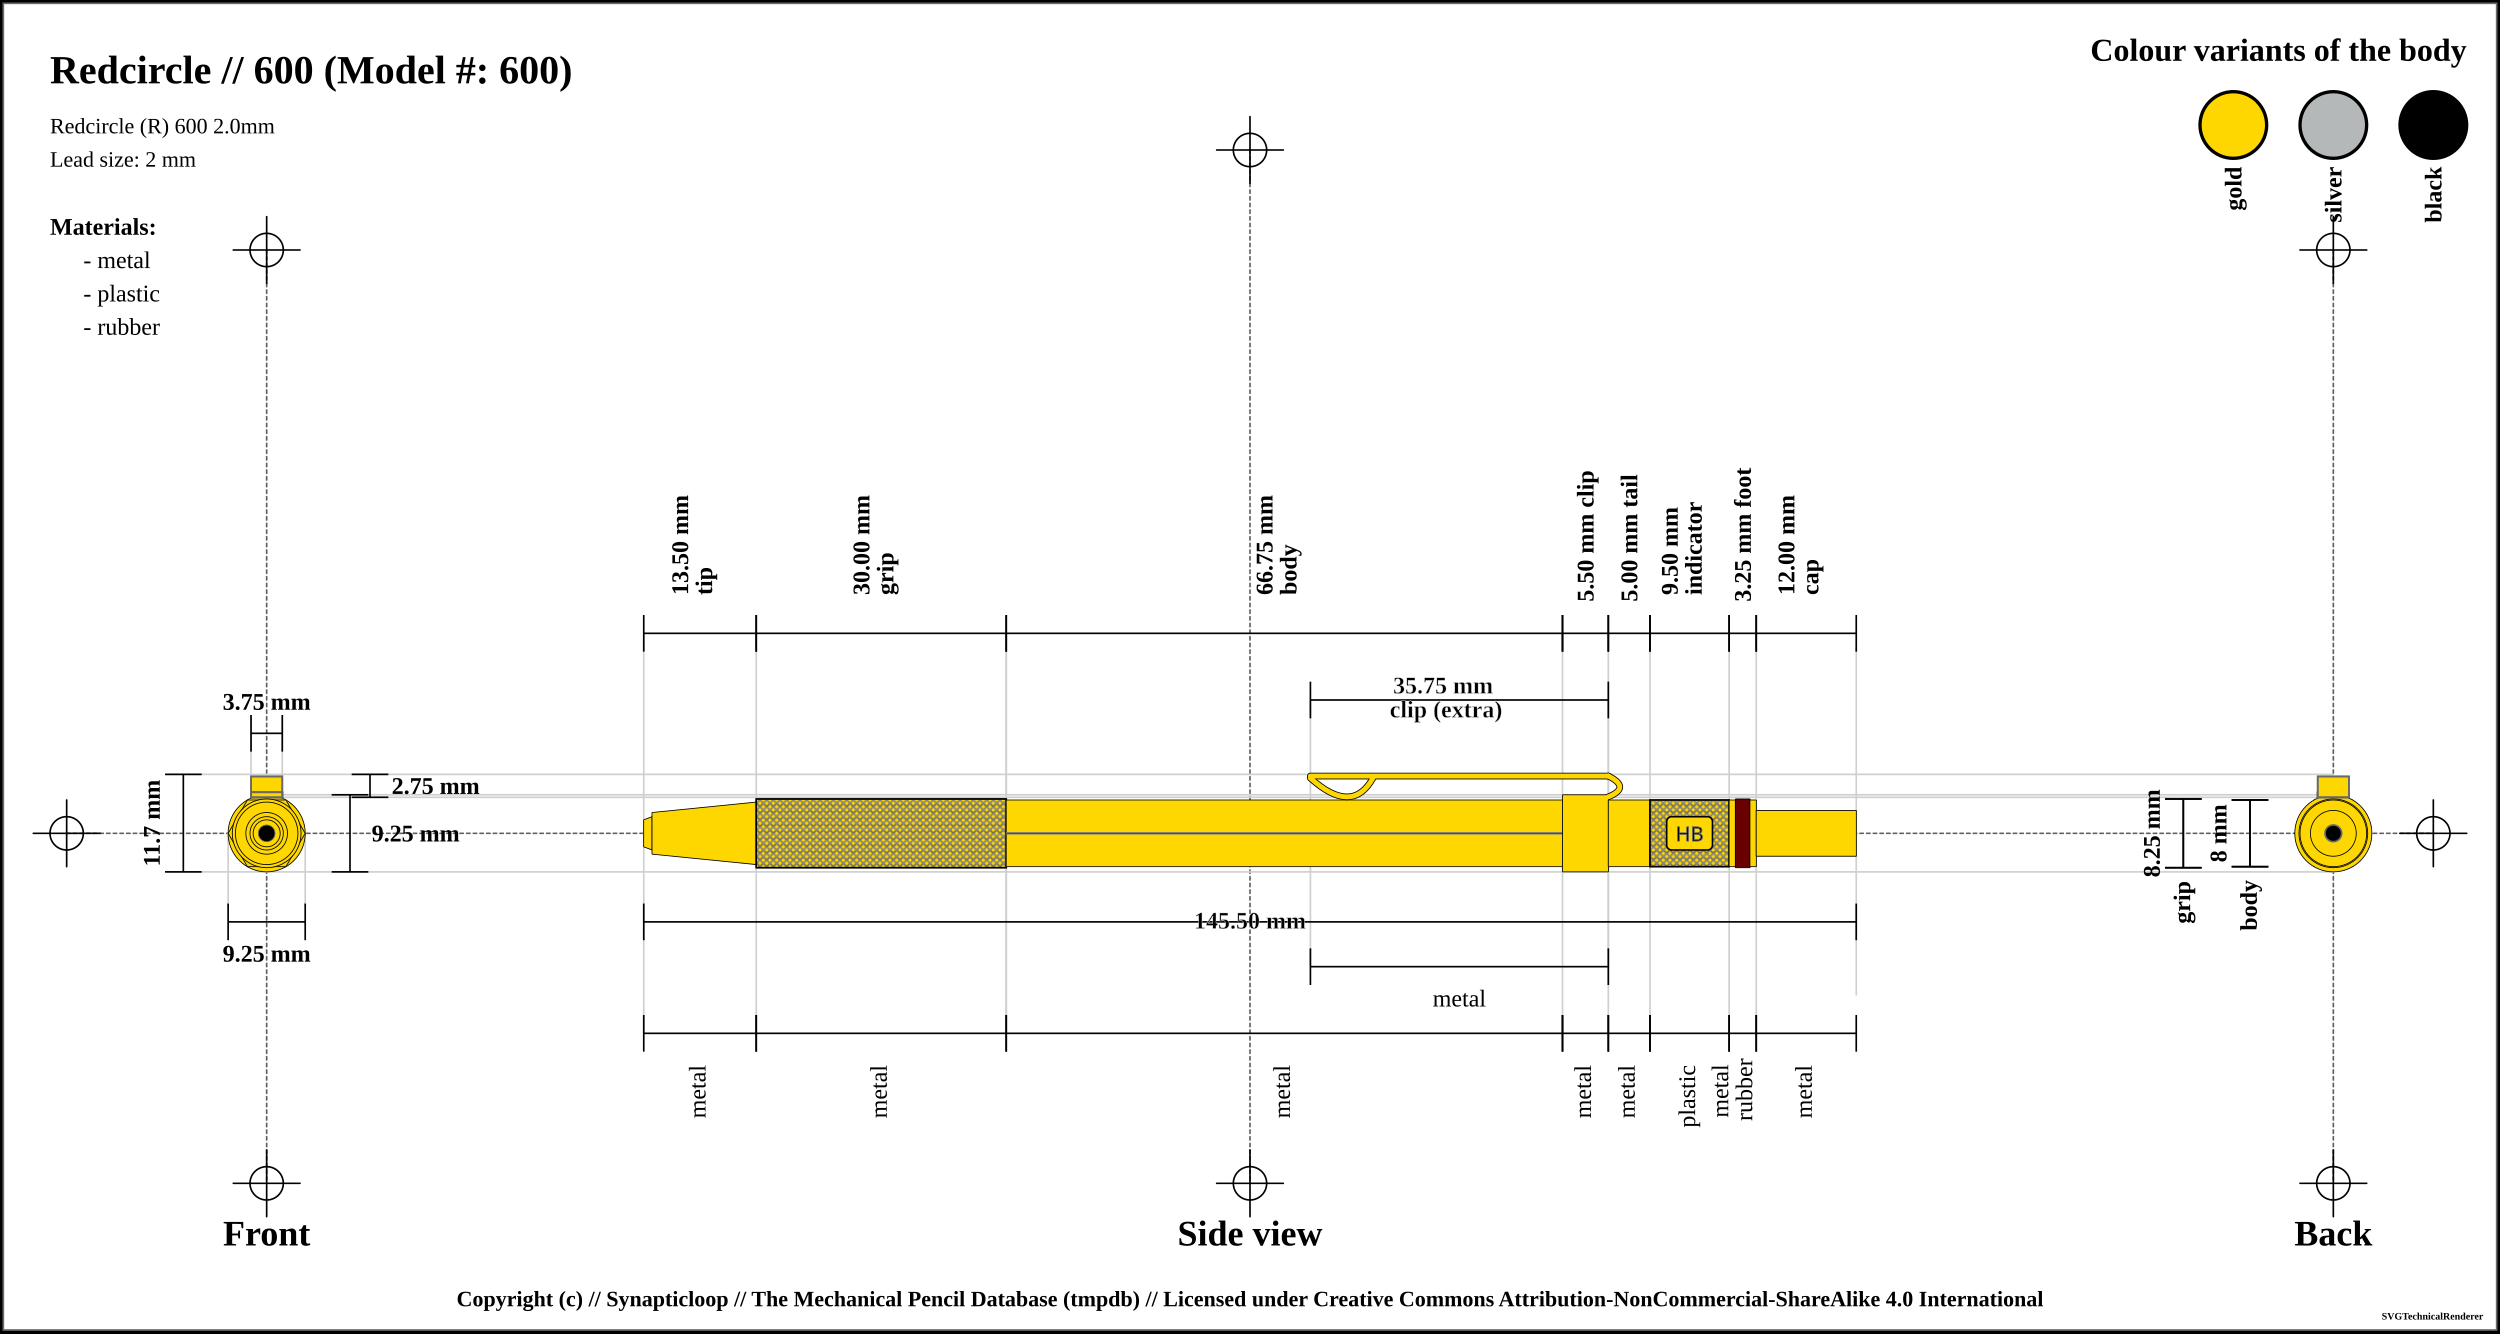
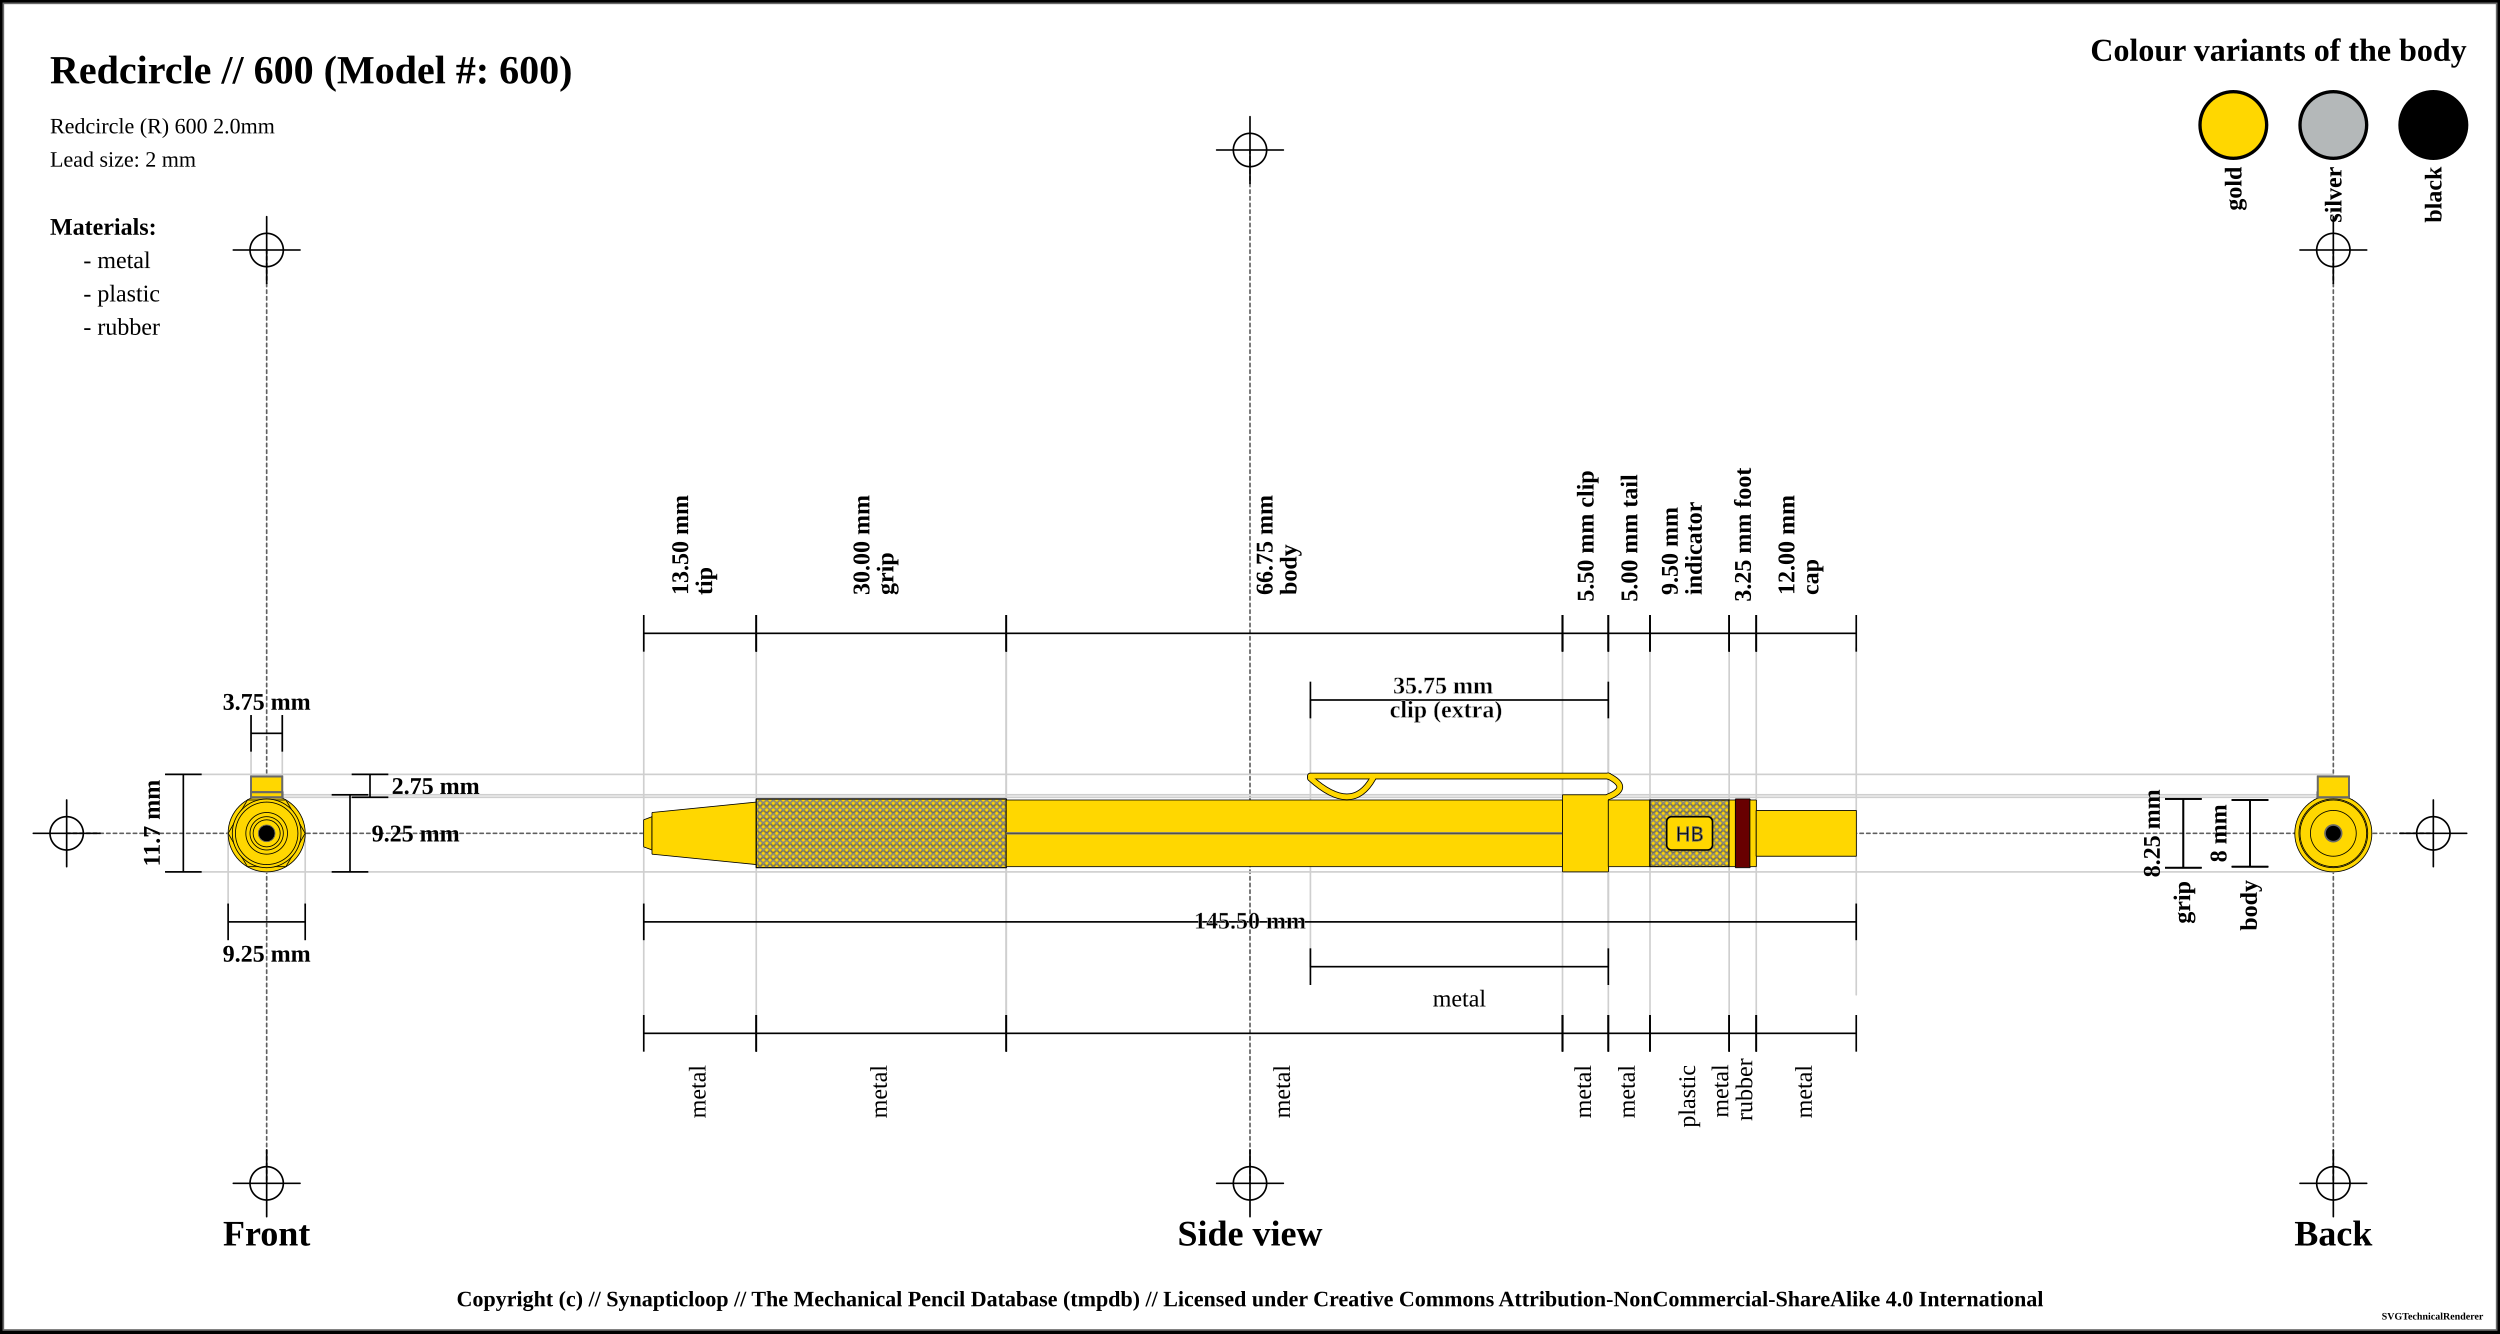
<svg xmlns="http://www.w3.org/2000/svg" width="1500" height="800">
  <pattern id="knurled-large" patternUnits="userSpaceOnUse" width="12" height="12">
    <path stroke="dimgray" stroke-linecap="round" stroke-width="1" d="M 6,6 L 12,12" />
    <path stroke="dimgray" stroke-linecap="round" stroke-width="1" d="M 6,6 L 0,12" />
    <path stroke="gray" stroke-linecap="round" stroke-width="1" d="M 6,6 L 12,0" />
    <path stroke="gray" stroke-linecap="round" stroke-width="1" d="M 6,6 L 0,0" />
  </pattern>
  <pattern id="knurled-small" patternUnits="userSpaceOnUse" width="4" height="4">
    <path stroke="dimgray" stroke-linecap="round" stroke-width="1" d="M 2,2 L 4,4" />
    <path stroke="dimgray" stroke-linecap="round" stroke-width="1" d="M 2,2 L 0,4" />
    <path stroke="gray" stroke-linecap="round" stroke-width="1" d="M 2,2 L 4,0" />
    <path stroke="gray" stroke-linecap="round" stroke-width="1" d="M 2,2 L 0,0" />
  </pattern>
  <pattern id="knurled" patternUnits="userSpaceOnUse" width="8" height="8">
    <path stroke="dimgray" stroke-linecap="round" stroke-width="1" d="M 4,4 L 8,8" />
    <path stroke="dimgray" stroke-linecap="round" stroke-width="1" d="M 4,4 L 0,8" />
    <path stroke="gray" stroke-linecap="round" stroke-width="1" d="M 4,4 L 8,0" />
    <path stroke="gray" stroke-linecap="round" stroke-width="1" d="M 4,4 L 0,0" />
  </pattern>
  <pattern id="lined" patternUnits="userSpaceOnUse" width="3" height="3">
    <path stroke="dimgray" stroke-linecap="round" stroke-width="1" d="M 0,0 L 3,0" />
  </pattern>
  <pattern id="ridged" patternUnits="userSpaceOnUse" width="3" height="3">
    <path stroke="dimgray" stroke-linecap="round" stroke-width="1" d="M 0,0 L 0,3" />
  </pattern>
  <pattern id="spring" patternUnits="userSpaceOnUse" width="8" height="60">
    <path stroke="dimgray" stroke-linecap="round" stroke-width="2" d="M 1,1 L 8,60" />
    <path stroke="white" stroke-linecap="round" stroke-width="1" d="M 1,1 L 8,60" />
  </pattern>
  <rect x="0" y="0" width="1500" height="800" fill="white" stroke="black" stroke-width="4" />
  <rect x="2" y="2" width="1496" height="796" fill="white" stroke="dimgray" stroke-width="1" />
  <g transform="rotate(0 0 0)">
    <line x1="40" y1="500" x2="1460" y2="500" stroke-linecap="round" stroke="#5f5f5f" stroke-dasharray="2" stroke-width="1" />
    <line x1="20" y1="500" x2="60" y2="500" stroke-linecap="round" stroke="#000000" stroke-width="1" />
    <line x1="40" y1="480" x2="40" y2="520" stroke="#000000" stroke-linecap="round" stroke-width="1" />
    <circle r="10" cx="40" cy="500" fill="white" fill-opacity="0" stroke="#000000" stroke-width="1" />
    <line x1="1440" y1="500" x2="1480" y2="500" stroke-linecap="round" stroke="#000000" stroke-width="1" />
    <line x1="1460" y1="480" x2="1460" y2="520" stroke="#000000" stroke-linecap="round" stroke-width="1" />
    <circle r="10" cx="1460" cy="500" fill="white" fill-opacity="0" stroke="#000000" stroke-width="1" />
    <line x1="750" y1="90" x2="750" y2="710" stroke="#5f5f5f" stroke-linecap="round" stroke-dasharray="2" stroke-width="1" />
    <line x1="730" y1="90" x2="770" y2="90" stroke-linecap="round" stroke="#000000" stroke-width="1" />
    <line x1="750" y1="70" x2="750" y2="110" stroke="#000000" stroke-linecap="round" stroke-width="1" />
    <circle r="10" cx="750" cy="90" fill="white" fill-opacity="0" stroke="#000000" stroke-width="1" />
    <line x1="730" y1="710" x2="770" y2="710" stroke-linecap="round" stroke="#000000" stroke-width="1" />
    <line x1="750" y1="690" x2="750" y2="730" stroke="#000000" stroke-linecap="round" stroke-width="1" />
    <circle r="10" cx="750" cy="710" fill="white" fill-opacity="0" stroke="#000000" stroke-width="1" />
    <line x1="160" y1="150" x2="160" y2="710" stroke="#5f5f5f" stroke-linecap="round" stroke-dasharray="2" stroke-width="1" />
    <line x1="140" y1="150" x2="180" y2="150" stroke-linecap="round" stroke="#000000" stroke-width="1" />
    <line x1="160" y1="130" x2="160" y2="170" stroke="#000000" stroke-linecap="round" stroke-width="1" />
    <circle r="10" cx="160" cy="150" fill="white" fill-opacity="0" stroke="#000000" stroke-width="1" />
    <line x1="140" y1="710" x2="180" y2="710" stroke-linecap="round" stroke="#000000" stroke-width="1" />
    <line x1="160" y1="690" x2="160" y2="730" stroke="#000000" stroke-linecap="round" stroke-width="1" />
    <circle r="10" cx="160" cy="710" fill="white" fill-opacity="0" stroke="#000000" stroke-width="1" />
    <line x1="1400" y1="150" x2="1400" y2="710" stroke="#5f5f5f" stroke-linecap="round" stroke-dasharray="2" stroke-width="1" />
    <line x1="1380" y1="150" x2="1420" y2="150" stroke-linecap="round" stroke="#000000" stroke-width="1" />
    <line x1="1400" y1="130" x2="1400" y2="170" stroke="#000000" stroke-linecap="round" stroke-width="1" />
    <circle r="10" cx="1400" cy="150" fill="white" fill-opacity="0" stroke="#000000" stroke-width="1" />
    <line x1="1380" y1="710" x2="1420" y2="710" stroke-linecap="round" stroke="#000000" stroke-width="1" />
    <line x1="1400" y1="690" x2="1400" y2="730" stroke="#000000" stroke-linecap="round" stroke-width="1" />
    <circle r="10" cx="1400" cy="710" fill="white" fill-opacity="0" stroke="#000000" stroke-width="1" />
    <text x="30" y="50" font-size="2.0em" font-weight="bold"> Redcircle // 600 (Model #: 600)</text>
    <text x="30" y="80" font-size="1.1em"> Redcircle (R) 600 2.0mm</text>
    <text x="30" y="100" font-size="1.1em"> Lead size: 2 mm</text>
    <text x="1480" y="30" font-size="1.6em" font-weight="bold" text-anchor="end" dominant-baseline="central">Colour variants of the body</text>
    <rect x="1440" y="55" width="40" rx="50%" ry="50%" height="40" stroke="black" stroke-width="2" fill="black" fill-opacity="1" />
    <text x="1460" y="100" transform="rotate(-90, 1460, 100)" font-size="1.2em" font-weight="bold" text-anchor="end" dominant-baseline="central">black</text>
    <rect x="1380" y="55" width="40" rx="50%" ry="50%" height="40" stroke="black" stroke-width="2" fill="#b4b8b9" fill-opacity="1" />
    <text x="1400" y="100" transform="rotate(-90, 1400, 100)" font-size="1.2em" font-weight="bold" text-anchor="end" dominant-baseline="central">silver</text>
    <rect x="1320" y="55" width="40" rx="50%" ry="50%" height="40" stroke="black" stroke-width="2" fill="gold" fill-opacity="1" />
    <text x="1340" y="100" transform="rotate(-90, 1340, 100)" font-size="1.2em" font-weight="bold" text-anchor="end" dominant-baseline="central">gold</text>
    <text x="30" y="136" font-size="1.2em" font-weight="bold" text-anchor="start" dominant-baseline="central">Materials:</text>
    <text x="50" y="156" font-size="1.2em" text-anchor="start" dominant-baseline="central"> - metal</text>
    <text x="50" y="176" font-size="1.2em" text-anchor="start" dominant-baseline="central"> - plastic</text>
    <text x="50" y="196" font-size="1.2em" text-anchor="start" dominant-baseline="central"> - rubber</text>
    <line x1="100" y1="464.625" x2="1400" y2="464.625" stroke-linecap="round" stroke="#cfcfcf" stroke-width="1" />
    <line x1="160" y1="478.375" x2="1400" y2="478.375" stroke-linecap="round" stroke="#cfcfcf" stroke-width="1" />
    <line x1="150.625" y1="430" x2="150.625" y2="500" stroke="#cfcfcf" stroke-linecap="round" stroke-width="1" />
    <line x1="169.375" y1="430" x2="169.375" y2="500" stroke="#cfcfcf" stroke-linecap="round" stroke-width="1" />
    <line x1="160" y1="476.875" x2="1400" y2="476.875" stroke-linecap="round" stroke="#cfcfcf" stroke-width="1" />
    <line x1="100" y1="523.125" x2="1400" y2="523.125" stroke-linecap="round" stroke="#cfcfcf" stroke-width="1" />
    <line x1="136.875" y1="500" x2="136.875" y2="543.125" stroke="#cfcfcf" stroke-linecap="round" stroke-width="1" />
    <line x1="183.125" y1="500" x2="183.125" y2="543.125" stroke="#cfcfcf" stroke-linecap="round" stroke-width="1" />
    <line x1="386.25" y1="380" x2="386.25" y2="620" stroke="#cfcfcf" stroke-linecap="round" stroke-width="1" />
    <line x1="453.75" y1="380" x2="453.75" y2="620" stroke="#cfcfcf" stroke-linecap="round" stroke-width="1" />
    <line x1="603.75" y1="380" x2="603.75" y2="620" stroke="#cfcfcf" stroke-linecap="round" stroke-width="1" />
    <line x1="603.75" y1="380" x2="603.75" y2="620" stroke="#cfcfcf" stroke-linecap="round" stroke-width="1" />
    <line x1="937.5" y1="380" x2="937.5" y2="620" stroke="#cfcfcf" stroke-linecap="round" stroke-width="1" />
    <line x1="786.25" y1="420" x2="786.25" y2="580" stroke="#cfcfcf" stroke-linecap="round" stroke-width="1" />
    <line x1="965" y1="420" x2="965" y2="580" stroke="#cfcfcf" stroke-linecap="round" stroke-width="1" />
    <line x1="965" y1="380" x2="965" y2="620" stroke="#cfcfcf" stroke-linecap="round" stroke-width="1" />
    <line x1="990" y1="380" x2="990" y2="620" stroke="#cfcfcf" stroke-linecap="round" stroke-width="1" />
    <line x1="1037.5" y1="380" x2="1037.5" y2="620" stroke="#cfcfcf" stroke-linecap="round" stroke-width="1" />
    <line x1="1053.75" y1="380" x2="1053.75" y2="620" stroke="#cfcfcf" stroke-linecap="round" stroke-width="1" />
    <line x1="1113.75" y1="388.875" x2="1113.75" y2="596.875" stroke="#cfcfcf" stroke-linecap="round" stroke-width="1" />
    <text x="160" y="740" font-size="1.8em" font-weight="bold" text-anchor="middle" dominant-baseline="central">Front</text>
    <text x="750" y="740" font-size="1.8em" font-weight="bold" text-anchor="middle" dominant-baseline="central">Side view</text>
    <text x="1400" y="740" font-size="1.8em" font-weight="bold" text-anchor="middle" dominant-baseline="central">Back</text>
    <line x1="150.625" y1="429" x2="150.625" y2="451" stroke="black" stroke-width="1" />
    <line x1="150.625" y1="440" x2="169.375" y2="440" stroke="black" stroke-width="1" />
    <line x1="169.375" y1="429" x2="169.375" y2="451" stroke="black" stroke-width="1" />
    <text x="160" y="421" font-size="1.2em" font-weight="bold" text-anchor="middle" dominant-baseline="central" fill="black">
      <tspan x="160" dy="0">3.75 mm</tspan>
    </text>
    <line x1="211" y1="464.625" x2="233" y2="464.625" stroke="black" stroke-width="1" />
    <line x1="222" y1="464.625" x2="222" y2="478.375" stroke="black" stroke-width="1" />
    <line x1="211" y1="478.375" x2="233" y2="478.375" stroke="black" stroke-width="1" />
    <text x="235" y="471.5" font-size="1.2em" font-weight="bold" text-anchor="start" dominant-baseline="central" fill="black">2.75 mm</text>
    <line x1="199" y1="476.875" x2="221" y2="476.875" stroke="black" stroke-width="1" />
    <line x1="210" y1="476.875" x2="210" y2="523.125" stroke="black" stroke-width="1" />
    <line x1="199" y1="523.125" x2="221" y2="523.125" stroke="black" stroke-width="1" />
    <text x="223" y="500" font-size="1.2em" font-weight="bold" text-anchor="start" dominant-baseline="central" fill="black">9.25 mm</text>
    <line x1="99" y1="464.625" x2="121" y2="464.625" stroke="black" stroke-width="1" />
    <line x1="110" y1="464.625" x2="110" y2="523.125" stroke="black" stroke-width="1" />
    <line x1="99" y1="523.125" x2="121" y2="523.125" stroke="black" stroke-width="1" />
    <text x="91" y="493.875" transform="rotate(-90, 91, 493.875)" font-size="1.2em" font-weight="bold" text-anchor="middle" dominant-baseline="central" fill="black">11.7 mm</text>
    <line x1="136.875" y1="542.125" x2="136.875" y2="564.125" stroke="black" stroke-width="1" />
    <line x1="136.875" y1="553.125" x2="183.125" y2="553.125" stroke="black" stroke-width="1" />
    <line x1="183.125" y1="542.125" x2="183.125" y2="564.125" stroke="black" stroke-width="1" />
    <text x="160" y="572.125" font-size="1.2em" font-weight="bold" text-anchor="middle" dominant-baseline="central" fill="black">
      <tspan x="160" dy="0">9.25 mm</tspan>
    </text>
    <line x1="386.25" y1="369" x2="386.25" y2="391" stroke="black" stroke-width="1" />
    <line x1="386.25" y1="380" x2="453.75" y2="380" stroke="black" stroke-width="1" />
    <line x1="453.75" y1="369" x2="453.75" y2="391" stroke="black" stroke-width="1" />
    <text x="420" y="361" font-size="1.2em" transform="rotate(-90, 408, 361)" font-weight="bold" text-anchor="start" dominant-baseline="central" fill="black">
      <tspan x="412" dy="0">13.50 mm</tspan>
      <tspan x="412" dy="1em">tip</tspan>
    </text>
    <line x1="453.75" y1="369" x2="453.75" y2="391" stroke="black" stroke-width="1" />
    <line x1="453.75" y1="380" x2="603.75" y2="380" stroke="black" stroke-width="1" />
    <line x1="603.75" y1="369" x2="603.75" y2="391" stroke="black" stroke-width="1" />
    <text x="528.75" y="361" font-size="1.2em" transform="rotate(-90, 516.75, 361)" font-weight="bold" text-anchor="start" dominant-baseline="central" fill="black">
      <tspan x="520.75" dy="0">30.00 mm</tspan>
      <tspan x="520.75" dy="1em">grip</tspan>
    </text>
    <line x1="603.75" y1="369" x2="603.75" y2="391" stroke="black" stroke-width="1" />
    <line x1="603.75" y1="380" x2="937.5" y2="380" stroke="black" stroke-width="1" />
    <line x1="937.5" y1="369" x2="937.5" y2="391" stroke="black" stroke-width="1" />
    <text x="770.625" y="361" font-size="1.2em" transform="rotate(-90, 758.625, 361)" font-weight="bold" text-anchor="start" dominant-baseline="central" fill="black">
      <tspan x="762.625" dy="0">66.75 mm</tspan>
      <tspan x="762.625" dy="1em">body</tspan>
    </text>
    <line x1="937.5" y1="369" x2="937.5" y2="391" stroke="black" stroke-width="1" />
    <line x1="937.5" y1="380" x2="965" y2="380" stroke="black" stroke-width="1" />
    <line x1="965" y1="369" x2="965" y2="391" stroke="black" stroke-width="1" />
    <text x="951.25" y="361" font-size="1.2em" transform="rotate(-90, 951.25, 361)" font-weight="bold" text-anchor="start" dominant-baseline="central" fill="black">
      <tspan x="951.25" dy="0">5.50 mm clip</tspan>
    </text>
    <line x1="786.25" y1="409" x2="786.25" y2="431" stroke="black" stroke-width="1" />
    <line x1="786.25" y1="420" x2="965" y2="420" stroke="black" stroke-width="1" />
    <line x1="965" y1="409" x2="965" y2="431" stroke="black" stroke-width="1" />
    <text x="875.625" y="412" font-weight="bold" font-size="1.2em" stroke="white" stroke-width="0.25" text-anchor="middle" dominant-baseline="middle" fill="black">
      <tspan x="867.625" dy="0">35.75 mm</tspan>
      <tspan x="867.625" dy="1em">clip (extra)</tspan>
    </text>
    <line x1="965" y1="369" x2="965" y2="391" stroke="black" stroke-width="1" />
    <line x1="965" y1="380" x2="990" y2="380" stroke="black" stroke-width="1" />
    <line x1="990" y1="369" x2="990" y2="391" stroke="black" stroke-width="1" />
    <text x="977.5" y="361" font-size="1.2em" transform="rotate(-90, 977.5, 361)" font-weight="bold" text-anchor="start" dominant-baseline="central" fill="black">
      <tspan x="977.5" dy="0">5.00 mm tail</tspan>
    </text>
    <line x1="990" y1="369" x2="990" y2="391" stroke="black" stroke-width="1" />
    <line x1="990" y1="380" x2="1037.5" y2="380" stroke="black" stroke-width="1" />
    <line x1="1037.5" y1="369" x2="1037.5" y2="391" stroke="black" stroke-width="1" />
    <text x="1013.75" y="361" font-size="1.2em" transform="rotate(-90, 1001.75, 361)" font-weight="bold" text-anchor="start" dominant-baseline="central" fill="black">
      <tspan x="1005.75" dy="0">9.50 mm</tspan>
      <tspan x="1005.75" dy="1em">indicator</tspan>
    </text>
    <line x1="1037.5" y1="369" x2="1037.5" y2="391" stroke="black" stroke-width="1" />
    <line x1="1037.5" y1="380" x2="1053.75" y2="380" stroke="black" stroke-width="1" />
    <line x1="1053.75" y1="369" x2="1053.75" y2="391" stroke="black" stroke-width="1" />
    <text x="1045.625" y="361" font-size="1.2em" transform="rotate(-90, 1045.625, 361)" font-weight="bold" text-anchor="start" dominant-baseline="central" fill="black">
      <tspan x="1045.625" dy="0">3.25 mm foot</tspan>
    </text>
    <line x1="1053.75" y1="369" x2="1053.75" y2="391" stroke="black" stroke-width="1" />
    <line x1="1053.75" y1="380" x2="1113.75" y2="380" stroke="black" stroke-width="1" />
    <line x1="1113.75" y1="369" x2="1113.75" y2="391" stroke="black" stroke-width="1" />
    <text x="1083.75" y="361" font-size="1.2em" transform="rotate(-90, 1071.75, 361)" font-weight="bold" text-anchor="start" dominant-baseline="central" fill="black">
      <tspan x="1075.75" dy="0">12.00 mm</tspan>
      <tspan x="1075.75" dy="1em">cap</tspan>
    </text>
    <line x1="1299" y1="479.375" x2="1321" y2="479.375" stroke="black" stroke-width="1" />
    <line x1="1310" y1="479.375" x2="1310" y2="520.625" stroke="black" stroke-width="1" />
    <line x1="1299" y1="520.625" x2="1321" y2="520.625" stroke="black" stroke-width="1" />
    <text x="1291" y="500" transform="rotate(-90, 1291, 500)" font-size="1.2em" font-weight="bold" text-anchor="middle" dominant-baseline="central" fill="black">8.25 mm</text>
    <line x1="1299" y1="479.375" x2="1321" y2="479.375" stroke="black" stroke-width="1" />
    <line x1="1310" y1="479.375" x2="1310" y2="520.625" stroke="black" stroke-width="1" />
    <line x1="1299" y1="520.625" x2="1321" y2="520.625" stroke="black" stroke-width="1" />
    <text x="1310" y="528.625" transform="rotate(-90, 1310, 528.625)" font-weight="bold" font-size="1.2em" text-anchor="end" dominant-baseline="middle" fill="black">grip</text>
    <line x1="1339" y1="480" x2="1361" y2="480" stroke="black" stroke-width="1" />
    <line x1="1350" y1="480" x2="1350" y2="520" stroke="black" stroke-width="1" />
    <line x1="1339" y1="520" x2="1361" y2="520" stroke="black" stroke-width="1" />
    <text x="1331" y="500" transform="rotate(-90, 1331, 500)" font-size="1.2em" font-weight="bold" text-anchor="middle" dominant-baseline="central" fill="black">8 mm</text>
    <line x1="1339" y1="480" x2="1361" y2="480" stroke="black" stroke-width="1" />
    <line x1="1350" y1="480" x2="1350" y2="520" stroke="black" stroke-width="1" />
    <line x1="1339" y1="520" x2="1361" y2="520" stroke="black" stroke-width="1" />
    <text x="1350" y="528" transform="rotate(-90, 1350, 528)" font-weight="bold" font-size="1.2em" text-anchor="end" dominant-baseline="middle" fill="black">body</text>
    <line x1="386.25" y1="542.125" x2="386.25" y2="564.125" stroke="black" stroke-width="1" />
    <line x1="386.25" y1="553.125" x2="1113.75" y2="553.125" stroke="black" stroke-width="1" />
    <line x1="1113.75" y1="542.125" x2="1113.75" y2="564.125" stroke="black" stroke-width="1" />
    <text x="750" y="553.125" font-weight="bold" font-size="1.2em" stroke="white" stroke-width="0.25" text-anchor="middle" dominant-baseline="middle" fill="black">
      <tspan x="750" dy="0">145.50 mm</tspan>
    </text>
    <line x1="386.25" y1="609" x2="386.25" y2="631" stroke="black" stroke-width="1" />
    <line x1="386.25" y1="620" x2="453.75" y2="620" stroke="black" stroke-width="1" />
    <line x1="453.75" y1="609" x2="453.75" y2="631" stroke="black" stroke-width="1" />
    <text x="420" y="639" font-size="1.2em" transform="rotate(-90, 420, 639)" text-anchor="end" dominant-baseline="middle" fill="black">
      <tspan x="420" dy="0">metal</tspan>
    </text>
    <line x1="453.75" y1="609" x2="453.75" y2="631" stroke="black" stroke-width="1" />
    <line x1="453.75" y1="620" x2="603.75" y2="620" stroke="black" stroke-width="1" />
    <line x1="603.75" y1="609" x2="603.75" y2="631" stroke="black" stroke-width="1" />
    <text x="528.75" y="639" font-size="1.2em" transform="rotate(-90, 528.75, 639)" text-anchor="end" dominant-baseline="middle" fill="black">
      <tspan x="528.75" dy="0">metal</tspan>
    </text>
    <line x1="603.75" y1="609" x2="603.75" y2="631" stroke="black" stroke-width="1" />
    <line x1="603.75" y1="620" x2="937.5" y2="620" stroke="black" stroke-width="1" />
    <line x1="937.5" y1="609" x2="937.5" y2="631" stroke="black" stroke-width="1" />
    <text x="770.625" y="639" font-size="1.2em" transform="rotate(-90, 770.625, 639)" text-anchor="end" dominant-baseline="middle" fill="black">
      <tspan x="770.625" dy="0">metal</tspan>
    </text>
    <line x1="786.25" y1="569" x2="786.25" y2="591" stroke="black" stroke-width="1" />
    <line x1="786.25" y1="580" x2="965" y2="580" stroke="black" stroke-width="1" />
    <line x1="965" y1="569" x2="965" y2="591" stroke="black" stroke-width="1" />
    <text x="875.625" y="599" font-size="1.2em" text-anchor="middle" dominant-baseline="central" fill="black">
      <tspan x="875.625" dy="0">metal</tspan>
    </text>
    <line x1="937.5" y1="609" x2="937.5" y2="631" stroke="black" stroke-width="1" />
    <line x1="937.5" y1="620" x2="965" y2="620" stroke="black" stroke-width="1" />
    <line x1="965" y1="609" x2="965" y2="631" stroke="black" stroke-width="1" />
    <text x="951.25" y="639" font-size="1.2em" transform="rotate(-90, 951.25, 639)" text-anchor="end" dominant-baseline="middle" fill="black">
      <tspan x="951.25" dy="0">metal</tspan>
    </text>
    <line x1="965" y1="609" x2="965" y2="631" stroke="black" stroke-width="1" />
    <line x1="965" y1="620" x2="990" y2="620" stroke="black" stroke-width="1" />
    <line x1="990" y1="609" x2="990" y2="631" stroke="black" stroke-width="1" />
    <text x="977.5" y="639" font-size="1.2em" transform="rotate(-90, 977.5, 639)" text-anchor="end" dominant-baseline="middle" fill="black">
      <tspan x="977.5" dy="0">metal</tspan>
    </text>
    <line x1="990" y1="609" x2="990" y2="631" stroke="black" stroke-width="1" />
    <line x1="990" y1="620" x2="1037.5" y2="620" stroke="black" stroke-width="1" />
    <line x1="1037.5" y1="609" x2="1037.5" y2="631" stroke="black" stroke-width="1" />
    <text x="1013.75" y="639" font-size="1.2em" transform="rotate(-90, 1013.75, 639)" text-anchor="end" dominant-baseline="middle" fill="black">
      <tspan x="1013.75" dy="0">plastic</tspan>
    </text>
    <line x1="1037.5" y1="609" x2="1037.5" y2="631" stroke="black" stroke-width="1" />
    <line x1="1037.5" y1="620" x2="1053.75" y2="620" stroke="black" stroke-width="1" />
    <line x1="1053.75" y1="609" x2="1053.75" y2="631" stroke="black" stroke-width="1" />
    <text x="1045.625" y="639" font-size="1.2em" transform="rotate(-90, 1033.625, 639)" text-anchor="end" dominant-baseline="middle" fill="black">
      <tspan x="1037.625" dy="0">metal</tspan>
      <tspan x="1037.625" dy="1em">rubber</tspan>
    </text>
    <line x1="1053.75" y1="609" x2="1053.75" y2="631" stroke="black" stroke-width="1" />
    <line x1="1053.75" y1="620" x2="1113.75" y2="620" stroke="black" stroke-width="1" />
    <line x1="1113.75" y1="609" x2="1113.75" y2="631" stroke="black" stroke-width="1" />
    <text x="1083.75" y="639" font-size="1.2em" transform="rotate(-90, 1083.75, 639)" text-anchor="end" dominant-baseline="middle" fill="black">
      <tspan x="1083.75" dy="0">metal</tspan>
    </text>
    <path d="M386.2 491.875 L391.3 490 L391.3 510 L386.2 508.125 L386.2 491.875" stroke-width="0" stroke="none" stroke-linejoin="round" fill="gold" fill-opacity="1" />
    <path d="M386.2 491.875 L391.3 490 M391.3 510 L386.2 508.125" stroke-width="0.5" stroke="black" stroke-linejoin="round" fill="gold" fill-opacity="1" />
    <path d="M391.3 490 L391.3 510" stroke-width="0.5" stroke="black" stroke-linejoin="round" fill="gold" fill-opacity="1" />
    <path d="M386.2 491.875 L386.2 508.125" stroke-width="0.5" stroke="black" stroke-linejoin="round" fill="gold" fill-opacity="1" />
    <path d="M391.2 487.5 L453.8 481.25 L453.8 518.75 L391.2 512.5 L391.2 487.5" stroke-width="0" stroke="none" stroke-linejoin="round" fill="gold" fill-opacity="1" />
    <path d="M391.2 487.5 L453.8 481.25 M453.8 518.75 L391.2 512.5" stroke-width="0.5" stroke="black" stroke-linejoin="round" fill="gold" fill-opacity="1" />
    <path d="M453.8 481.25 L453.8 518.75" stroke-width="0.5" stroke="black" stroke-linejoin="round" fill="gold" fill-opacity="1" />
    <path d="M391.2 487.5 L391.2 512.5" stroke-width="0.5" stroke="black" stroke-linejoin="round" fill="gold" fill-opacity="1" />
    <path d="M453.7 479.375 L603.8 479.375 L603.8 520.625 L453.7 520.625 L453.7 479.375" stroke-width="0" stroke="none" stroke-linejoin="round" fill="gold" fill-opacity="1" />
    <path d="M453.7 479.375 L603.8 479.375 M603.8 520.625 L453.7 520.625" stroke-width="0.5" stroke="black" stroke-linejoin="round" fill="gold" fill-opacity="1" />
    <path d="M603.8 479.375 L603.8 520.625" stroke-width="0.5" stroke="black" stroke-linejoin="round" fill="gold" fill-opacity="1" />
    <path d="M453.7 479.375 L453.7 520.625" stroke-width="0.5" stroke="black" stroke-linejoin="round" fill="gold" fill-opacity="1" />
-     <path d="M453.75 479.375 L603.75 479.375 L603.75 520.625 L453.75 520.625 Z" stroke-width="1.0" stroke="black" fill="url(#knurled-small)" />
+     <path d="M453.75 479.375 L603.75 479.375 L603.75 520.625 L453.75 520.625 Z" stroke-width="0.5" stroke="black" fill="url(#knurled-small)" />
    <path d="M603.7 480 L937.55 480 L937.55 520 L603.7 520 L603.7 480" stroke-width="0" stroke="none" stroke-linejoin="round" fill="gold" fill-opacity="1" />
    <path d="M603.7 480 L937.55 480 M937.55 520 L603.7 520" stroke-width="0.5" stroke="black" stroke-linejoin="round" fill="gold" fill-opacity="1" />
    <path d="M937.55 480 L937.55 520" stroke-width="0.5" stroke="black" stroke-linejoin="round" fill="gold" fill-opacity="1" />
    <path d="M603.7 480 L603.7 520" stroke-width="0.5" stroke="black" stroke-linejoin="round" fill="gold" fill-opacity="1" />
    <line x1="603.75" y1="500" x2="937.5" y2="500" stroke-width="1.5" stroke="gray" fill="gray" stroke-opacity="1.0" />
    <line x1="603.75" y1="500" x2="937.5" y2="500" stroke-width="0.5" stroke="black" fill="none" stroke-opacity="0.5" />
    <path d="M786.25 466.875 Q811.25 489.375 823.75 466.875" stroke-width="4" stroke="black" fill="none" stroke-linecap="round" />
    <line x1="786.25" y1="465.625" x2="965" y2="465.625" stroke-width="4" stroke="black" fill="dimgray" stroke-linecap="round" />
    <path d="M965 465.625 Q978.75 472.5 965 478.125" stroke-width="4" stroke="black" fill="none" stroke-linecap="round" />
    <path d="M937.45 476.875 L965.05 476.875 L965.05 523.125 L937.45 523.125 L937.45 476.875" stroke-width="0" stroke="none" stroke-linejoin="round" fill="gold" fill-opacity="1" />
    <path d="M937.45 476.875 L965.05 476.875 M965.05 523.125 L937.45 523.125" stroke-width="0.5" stroke="black" stroke-linejoin="round" fill="gold" fill-opacity="1" />
    <path d="M965.05 476.875 L965.05 523.125" stroke-width="0.5" stroke="black" stroke-linejoin="round" fill="gold" fill-opacity="1" />
    <path d="M937.45 476.875 L937.45 523.125" stroke-width="0.5" stroke="black" stroke-linejoin="round" fill="gold" fill-opacity="1" />
    <path d="M786.25 466.875 Q811.25 489.375 823.75 466.875" stroke-width="3" stroke="gold" fill="none" stroke-linecap="round" />
    <line x1="786.25" y1="465.625" x2="965" y2="465.625" stroke-width="3" stroke="gold" fill="gold" stroke-linecap="round" />
    <path d="M965 465.625 Q978.75 472.5 965 478.125" stroke-width="3" stroke="gold" fill="none" stroke-linecap="round" />
    <path d="M964.95 480 L990.05 480 L990.05 520 L964.95 520 L964.95 480" stroke-width="0" stroke="none" stroke-linejoin="round" fill="gold" fill-opacity="1" />
    <path d="M964.95 480 L990.05 480 M990.05 520 L964.95 520" stroke-width="0.5" stroke="black" stroke-linejoin="round" fill="gold" fill-opacity="1" />
    <path d="M990.05 480 L990.05 520" stroke-width="0.5" stroke="black" stroke-linejoin="round" fill="gold" fill-opacity="1" />
    <path d="M964.95 480 L964.95 520" stroke-width="0.5" stroke="black" stroke-linejoin="round" fill="gold" fill-opacity="1" />
    <path d="M989.95 480 L1037.55 480 L1037.55 520 L989.95 520 L989.95 480" stroke-width="0" stroke="none" stroke-linejoin="round" fill="gold" fill-opacity="1" />
    <path d="M989.95 480 L1037.55 480 M1037.55 520 L989.95 520" stroke-width="0.5" stroke="black" stroke-linejoin="round" fill="gold" fill-opacity="1" />
    <path d="M1037.55 480 L1037.55 520" stroke-width="0.5" stroke="black" stroke-linejoin="round" fill="gold" fill-opacity="1" />
    <path d="M989.95 480 L989.95 520" stroke-width="0.5" stroke="black" stroke-linejoin="round" fill="gold" fill-opacity="1" />
-     <path d="M990 480 L1037.5 480 L1037.5 520 L990 520 Z" stroke-width="1.0" stroke="black" fill="url(#knurled-small)" />
+     <path d="M990 480 L1037.5 480 L1037.5 520 L990 520 Z" stroke-width="0.5" stroke="black" fill="url(#knurled-small)" />
    <rect x="1000" y="490" width="27.5" height="20" rx="3" ry="3" stroke-width="1" stroke="black" fill="gold" />
    <text x="1013.75" y="500" text-anchor="middle" dominant-baseline="central">
      <tspan stroke="dimgray" stroke-width="0.5" font-family="sans-serif" fill="black" textLength="{this.width * 5 - 24}"> HB</tspan>
    </text>
    <path d="M1037.45 480 L1041.3 480 L1041.3 520 L1037.45 520 L1037.45 480" stroke-width="0" stroke="none" stroke-linejoin="round" fill="gold" fill-opacity="1" />
    <path d="M1037.45 480 L1041.3 480 M1041.3 520 L1037.45 520" stroke-width="0.5" stroke="black" stroke-linejoin="round" fill="gold" fill-opacity="1" />
    <path d="M1041.3 480 L1041.3 520" stroke-width="0.5" stroke="black" stroke-linejoin="round" fill="gold" fill-opacity="1" />
    <path d="M1037.45 480 L1037.45 520" stroke-width="0.5" stroke="black" stroke-linejoin="round" fill="gold" fill-opacity="1" />
    <path d="M1041.2 479.375 L1050.05 479.375 L1050.05 520.625 L1041.2 520.625 L1041.2 479.375" stroke-width="0" stroke="none" stroke-linejoin="round" fill="#680000" fill-opacity="1" />
    <path d="M1041.2 479.375 L1050.05 479.375 M1050.05 520.625 L1041.2 520.625" stroke-width="0.5" stroke="black" stroke-linejoin="round" fill="#680000" fill-opacity="1" />
    <path d="M1050.05 479.375 L1050.05 520.625" stroke-width="0.5" stroke="black" stroke-linejoin="round" fill="#680000" fill-opacity="1" />
    <path d="M1041.2 479.375 L1041.2 520.625" stroke-width="0.5" stroke="black" stroke-linejoin="round" fill="#680000" fill-opacity="1" />
    <path d="M1049.95 480 L1053.8 480 L1053.8 520 L1049.95 520 L1049.95 480" stroke-width="0" stroke="none" stroke-linejoin="round" fill="gold" fill-opacity="1" />
    <path d="M1049.95 480 L1053.8 480 M1053.8 520 L1049.95 520" stroke-width="0.5" stroke="black" stroke-linejoin="round" fill="gold" fill-opacity="1" />
    <path d="M1053.8 480 L1053.8 520" stroke-width="0.5" stroke="black" stroke-linejoin="round" fill="gold" fill-opacity="1" />
    <path d="M1049.95 480 L1049.95 520" stroke-width="0.5" stroke="black" stroke-linejoin="round" fill="gold" fill-opacity="1" />
    <path d="M1053.7 486.25 L1113.8 486.25 L1113.8 513.75 L1053.7 513.75 L1053.7 486.25" stroke-width="0" stroke="none" stroke-linejoin="round" fill="gold" fill-opacity="1" />
    <path d="M1053.7 486.25 L1113.8 486.25 M1113.8 513.75 L1053.7 513.75" stroke-width="0.5" stroke="black" stroke-linejoin="round" fill="gold" fill-opacity="1" />
    <path d="M1113.8 486.25 L1113.8 513.75" stroke-width="0.5" stroke="black" stroke-linejoin="round" fill="gold" fill-opacity="1" />
    <path d="M1053.7 486.25 L1053.7 513.75" stroke-width="0.5" stroke="black" stroke-linejoin="round" fill="gold" fill-opacity="1" />
    <circle r="13.75" cx="160" cy="500" fill="gold" fill-opacity="1" stroke="black" stroke-width="0.5" />
    <circle r="20" cx="160" cy="500" fill="gold" fill-opacity="1" stroke="black" stroke-width="0.5" />
    <circle r="20.625" cx="160" cy="500" fill="#680000" fill-opacity="1" stroke="black" stroke-width="0.5" />
    <circle r="20" cx="160" cy="500" fill="gold" fill-opacity="1" stroke="black" stroke-width="0.5" />
    <circle r="20" cx="160" cy="500" fill="gold" fill-opacity="1" stroke="black" stroke-width="0.5" />
    <circle r="20" cx="160" cy="500" fill="gold" fill-opacity="1" stroke="black" stroke-width="0.5" />
    <circle r="23.125" cx="160" cy="500" fill="gold" fill-opacity="1" stroke="black" stroke-width="0.5" />
    <rect x="150.625" y="465.875" width="18.75" height="12.5" rx="0" ry="0" stroke-width="1.0" stroke="dimgray" fill="gold" />
    <rect x="150.625" y="465.875" width="18.75" height="12.5" rx="0" ry="0" stroke-width="1.0" stroke="dimgray" fill="none" />
    <rect x="150.625" y="475.375" width="18.75" height="3" rx="0" ry="0" stroke-width="1.0" stroke="dimgray" fill="gold" />
    <rect x="150.625" y="475.375" width="18.75" height="3" rx="0" ry="0" stroke-width="1.0" stroke="dimgray" fill="none" />
    <rect x="150.625" y="475.375" width="18.75" height="3" rx="0" ry="0" stroke-width="1.0" stroke="dimgray" fill="gold" />
    <rect x="150.625" y="475.375" width="18.75" height="3" rx="0" ry="0" stroke-width="1.0" stroke="dimgray" fill="none" />
    <polygon points="148.453,480 171.547,480 183.094,500 171.547,520 148.453,520 136.906,500 " stroke="black" stroke-width="0.5" fill="gold" fill-opacity="1" />
    <circle r="20.625" cx="160" cy="500" fill="gold" fill-opacity="1" stroke="black" stroke-width="0.5" />
    <circle r="18.75" cx="160" cy="500" stroke="black" stroke-width="0.5" fill="gold" fill-opacity="1" />
    <circle r="12.5" cx="160" cy="500" stroke="black" stroke-width="0.5" fill="gold" fill-opacity="1" />
    <circle r="10" cx="160" cy="500" stroke="black" stroke-width="0.5" fill="gold" fill-opacity="1" />
    <circle r="8.125" cx="160" cy="500" stroke="black" stroke-width="0.5" fill="gold" fill-opacity="1" />
    <circle r="5" cx="160" cy="500" fill="black" fill-opacity="1" stroke="dimgray" stroke-width="0.5" />
    <circle r="8.125" cx="1400" cy="500" stroke="black" stroke-width="0.5" fill="gold" fill-opacity="1" />
    <circle r="10" cx="1400" cy="500" stroke="black" stroke-width="0.5" fill="gold" fill-opacity="1" />
    <circle r="12.5" cx="1400" cy="500" stroke="black" stroke-width="0.5" fill="gold" fill-opacity="1" />
    <circle r="18.75" cx="1400" cy="500" stroke="black" stroke-width="0.5" fill="gold" fill-opacity="1" />
    <circle r="20.625" cx="1400" cy="500" fill="gold" fill-opacity="1" stroke="black" stroke-width="0.5" />
    <polygon points="1388.453,480 1411.547,480 1423.094,500 1411.547,520 1388.453,520 1376.906,500 " stroke="black" stroke-width="0.5" fill="gold" fill-opacity="1" />
    <circle r="23.125" cx="1400" cy="500" fill="gold" fill-opacity="1" stroke="black" stroke-width="0.5" />
    <rect x="1390.625" y="475.375" width="18.75" height="3" rx="0" ry="0" stroke-width="1.0" stroke="dimgray" fill="gold" />
    <rect x="1390.625" y="475.375" width="18.75" height="3" rx="0" ry="0" stroke-width="1.0" stroke="dimgray" fill="none" />
    <rect x="1390.625" y="475.375" width="18.75" height="3" rx="0" ry="0" stroke-width="1.0" stroke="dimgray" fill="gold" />
    <rect x="1390.625" y="475.375" width="18.75" height="3" rx="0" ry="0" stroke-width="1.0" stroke="dimgray" fill="none" />
    <rect x="1390.625" y="465.875" width="18.75" height="12.5" rx="0" ry="0" stroke-width="1.0" stroke="dimgray" fill="gold" />
    <rect x="1390.625" y="465.875" width="18.75" height="12.5" rx="0" ry="0" stroke-width="1.0" stroke="dimgray" fill="none" />
    <circle r="20" cx="1400" cy="500" fill="gold" fill-opacity="1" stroke="black" stroke-width="0.5" />
    <circle r="20" cx="1400" cy="500" fill="gold" fill-opacity="1" stroke="black" stroke-width="0.5" />
    <circle r="20" cx="1400" cy="500" fill="gold" fill-opacity="1" stroke="black" stroke-width="0.5" />
    <circle r="20.625" cx="1400" cy="500" fill="gold" fill-opacity="1" stroke="black" stroke-width="0.5" />
    <circle r="20" cx="1400" cy="500" fill="gold" fill-opacity="1" stroke="black" stroke-width="0.5" />
    <circle r="13.75" cx="1400" cy="500" fill="gold" fill-opacity="1" stroke="black" stroke-width="0.5" />
    <circle r="5" cx="1400" cy="500" fill="black" fill-opacity="1" stroke="dimgray" stroke-width="1" />
  </g>
  <text x="50%" y="780" font-size="1.1em" font-weight="bold" text-anchor="middle" dominant-baseline="middle">Copyright (c) // Synapticloop // The Mechanical Pencil Database (tmpdb) // Licensed under Creative Commons Attribution-NonCommercial-ShareAlike 4.0 International</text>
  <text x="1490" y="790" font-size="0.5em" font-weight="bold" text-anchor="end" dominant-baseline="middle">SVGTechnicalRenderer</text>
</svg>
